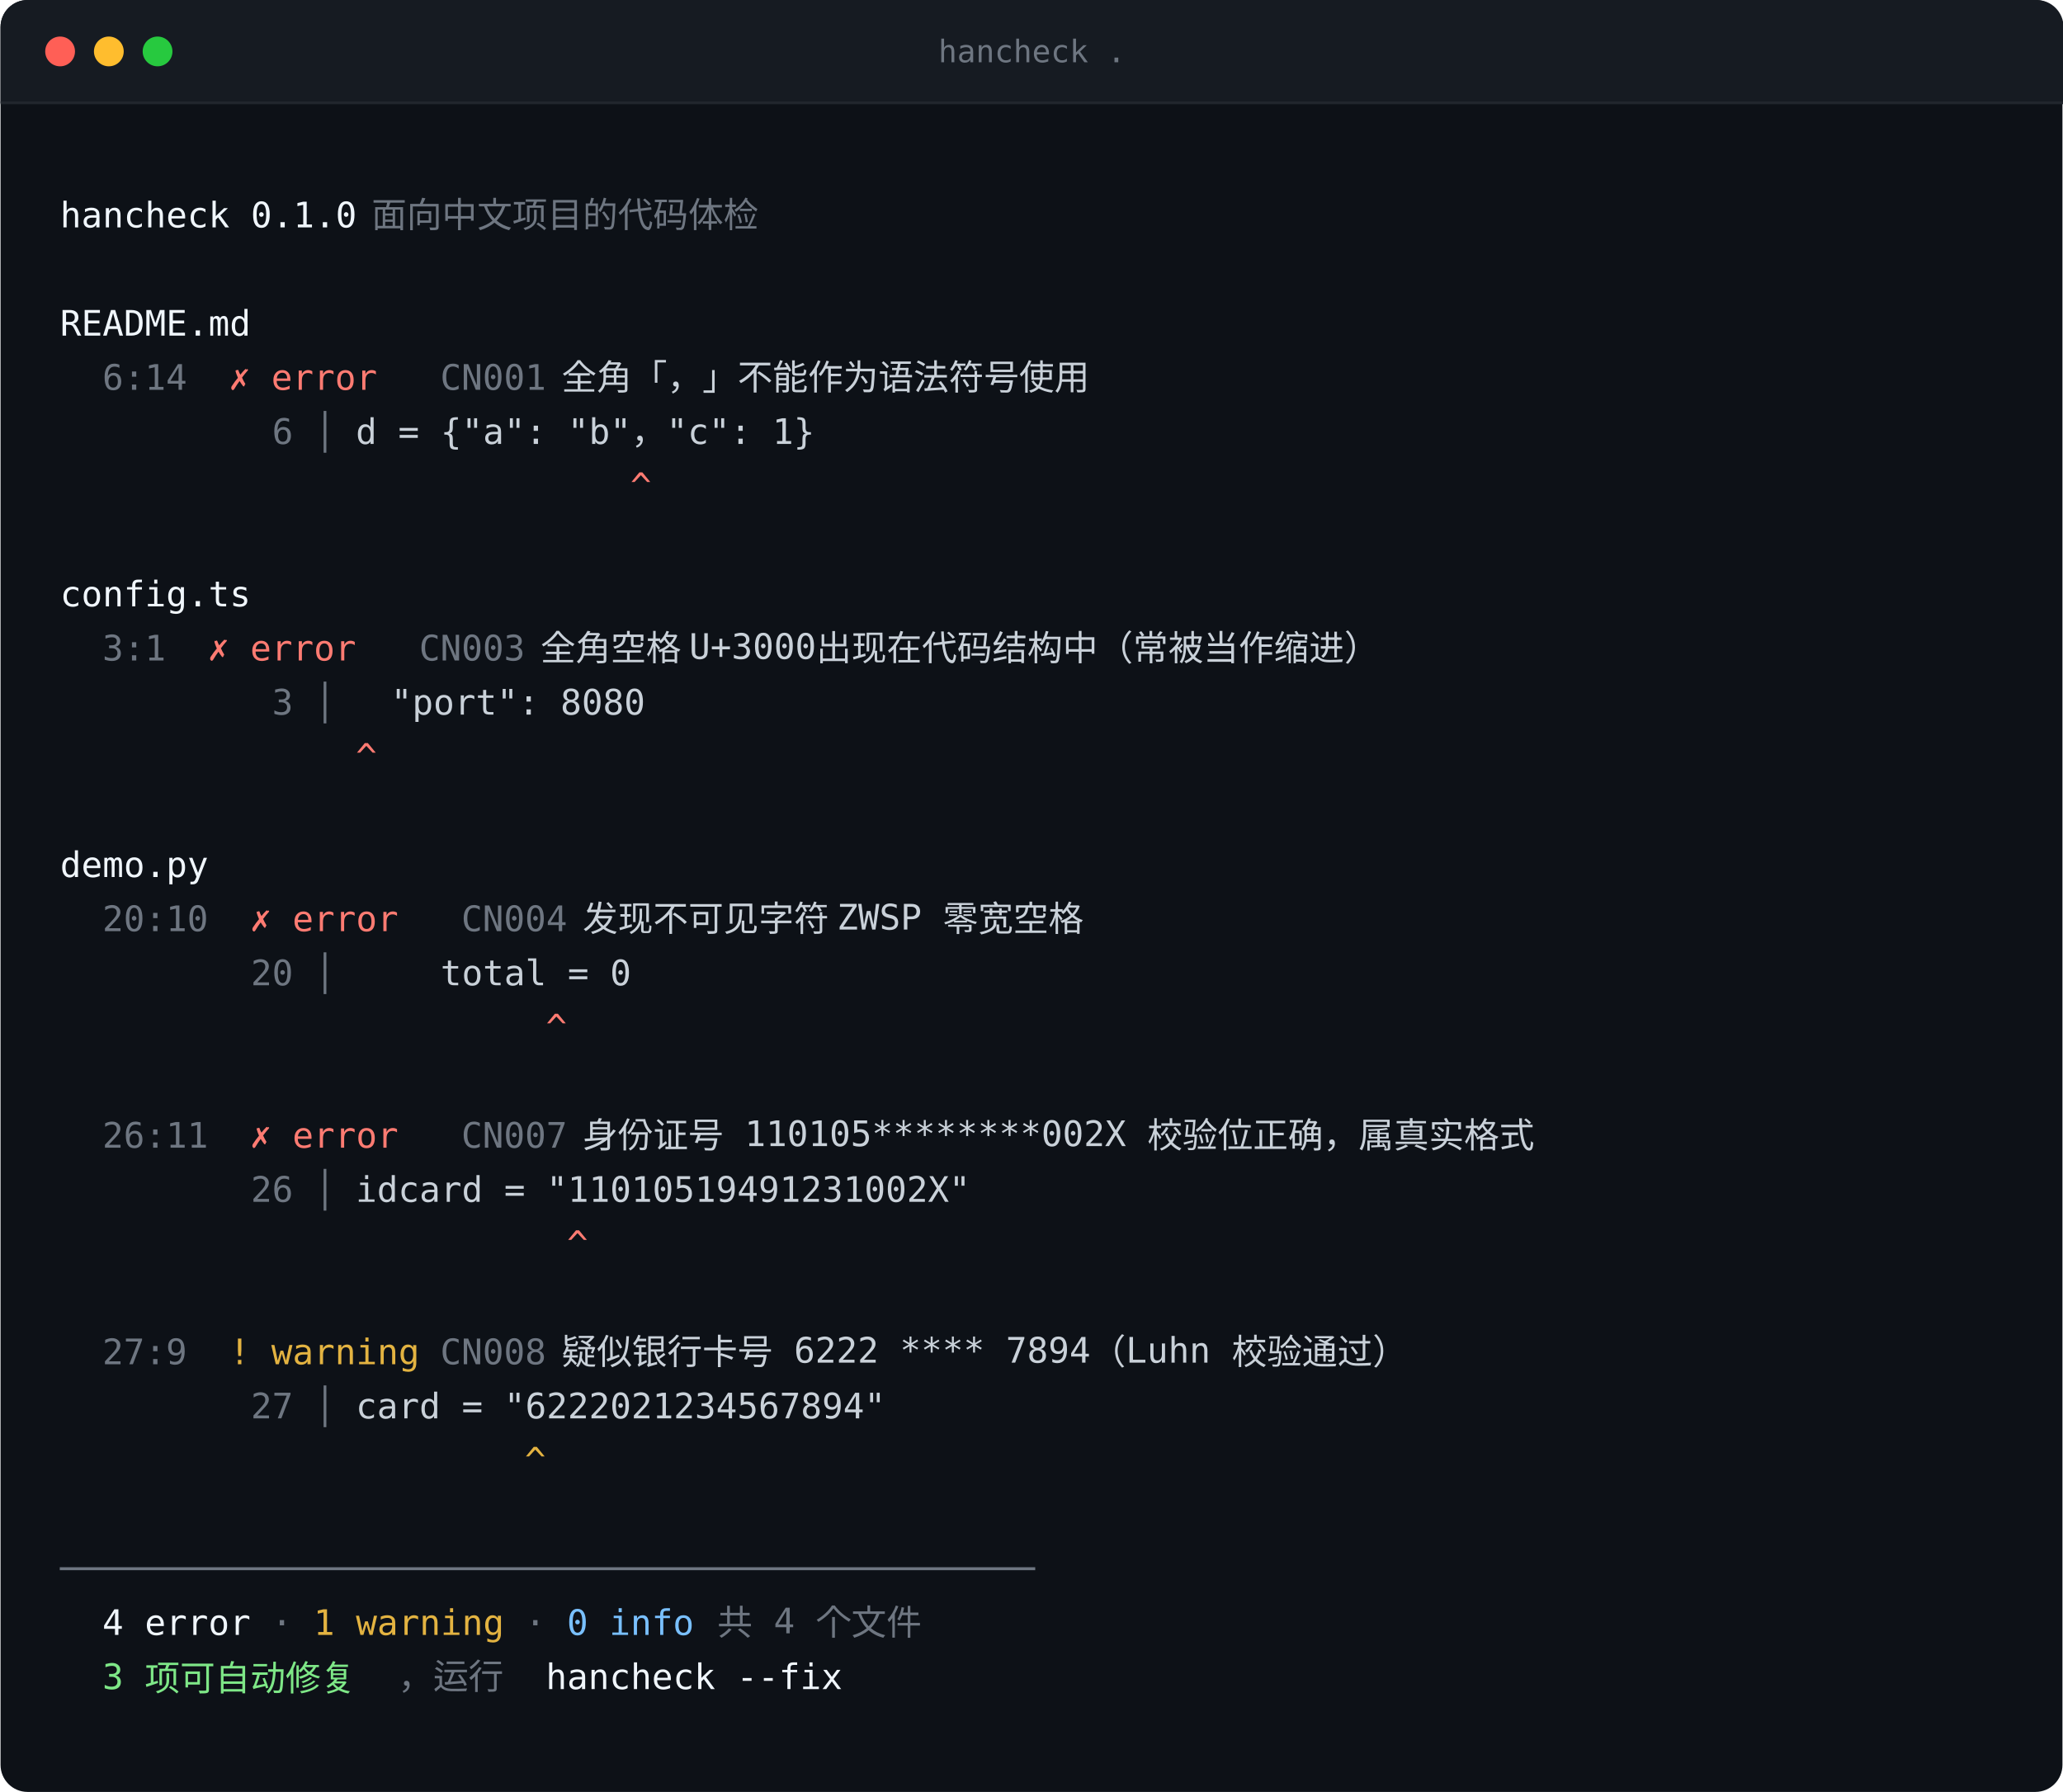
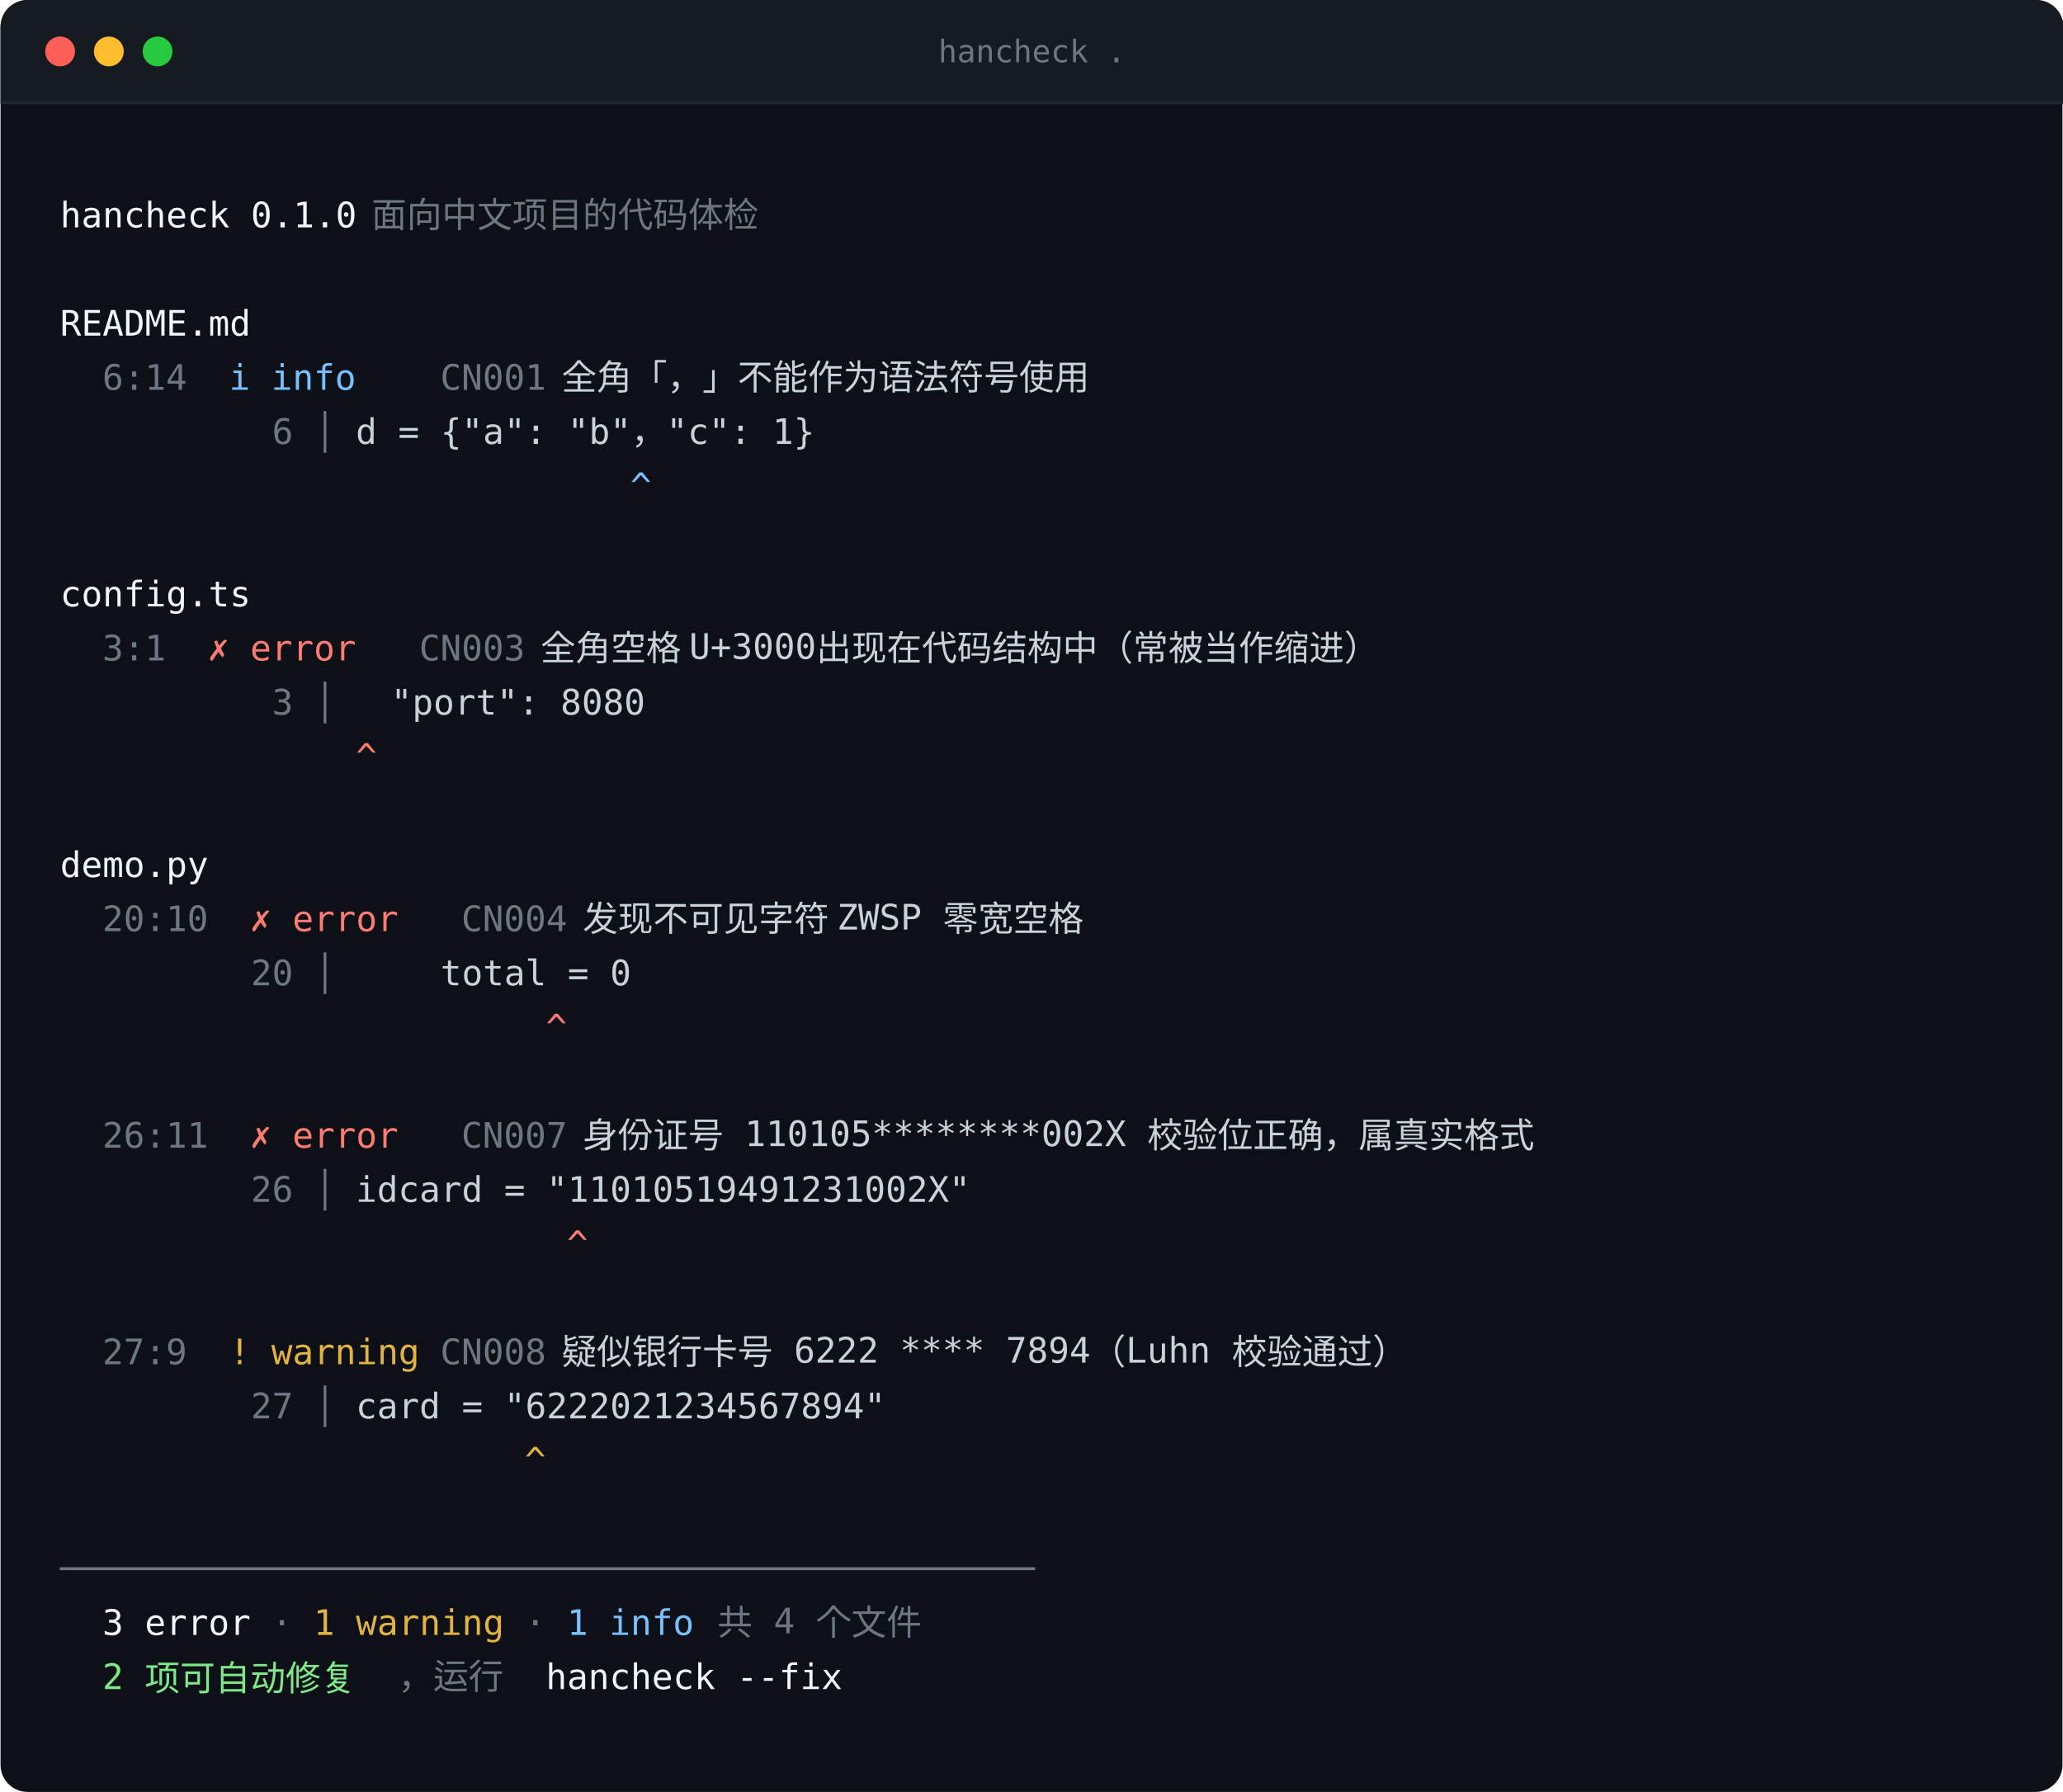
<svg xmlns="http://www.w3.org/2000/svg" width="762" height="662" viewBox="0 0 761.6 662.0" font-family="ui-monospace, SFMono-Regular, Menlo, Consolas, 'DejaVu Sans Mono', monospace" font-size="13.0">
  <rect width="100%" height="100%" rx="10" fill="#0d1117" />
  <path d="M0 10a10 10 0 0 1 10-10h742a10 10 0 0 1 10 10v28H0z" fill="#161b22" />
  <circle cx="22" cy="19" r="5.5" fill="#ff5f56" />
  <circle cx="40" cy="19" r="5.5" fill="#ffbd2e" />
  <circle cx="58" cy="19" r="5.5" fill="#27c93f" />
  <text x="381" y="23" fill="#6e7681" font-size="11.5" text-anchor="middle" xml:space="preserve">hancheck .</text>
  <line x1="0" y1="38.0" x2="762" y2="38.0" stroke="#21262d" />
  <text y="84.0">
    <tspan x="22.0" fill="#f0f6fc" xml:space="preserve">hancheck 0.1.0</tspan>
    <tspan x="131.2" fill="#6e7681" xml:space="preserve">  面向中文项目的代码体检</tspan>
  </text>
  <text y="124.0">
    <tspan x="22.0" fill="#f0f6fc" xml:space="preserve">README.md</tspan>
  </text>
  <text y="144.0">
    <tspan x="22.0" fill="#c9d1d9" xml:space="preserve">  </tspan>
    <tspan x="37.6" fill="#6e7681" xml:space="preserve">6:14</tspan>
    <tspan x="68.8" fill="#c9d1d9" xml:space="preserve">  </tspan>
-     <tspan x="84.4" fill="#ff7b72" xml:space="preserve">✗</tspan>
+     <tspan x="84.4" fill="#79c0ff" xml:space="preserve">i</tspan>
    <tspan x="92.2" fill="#c9d1d9" xml:space="preserve"> </tspan>
-     <tspan x="100.0" fill="#ff7b72" xml:space="preserve">error  </tspan>
+     <tspan x="100.0" fill="#79c0ff" xml:space="preserve">info   </tspan>
    <tspan x="154.6" fill="#c9d1d9" xml:space="preserve"> </tspan>
    <tspan x="162.4" fill="#6e7681" xml:space="preserve">CN001</tspan>
    <tspan x="201.4" fill="#c9d1d9" xml:space="preserve">  全角「，」不能作为语法符号使用</tspan>
  </text>
  <text y="164.0">
    <tspan x="22.0" fill="#6e7681" xml:space="preserve">          6 │ </tspan>
    <tspan x="131.2" fill="#c9d1d9" xml:space="preserve">d = {"a": "b"，"c": 1}</tspan>
  </text>
  <text y="184.0">
    <tspan x="22.0" fill="#6e7681" xml:space="preserve">              </tspan>
    <tspan x="131.2" fill="#c9d1d9" xml:space="preserve">             </tspan>
-     <tspan x="232.6" fill="#ff7b72" xml:space="preserve">^</tspan>
+     <tspan x="232.6" fill="#79c0ff" xml:space="preserve">^</tspan>
  </text>
  <text y="224.0">
    <tspan x="22.0" fill="#f0f6fc" xml:space="preserve">config.ts</tspan>
  </text>
  <text y="244.0">
    <tspan x="22.0" fill="#c9d1d9" xml:space="preserve">  </tspan>
    <tspan x="37.6" fill="#6e7681" xml:space="preserve">3:1</tspan>
    <tspan x="61.0" fill="#c9d1d9" xml:space="preserve">  </tspan>
    <tspan x="76.6" fill="#ff7b72" xml:space="preserve">✗</tspan>
    <tspan x="84.4" fill="#c9d1d9" xml:space="preserve"> </tspan>
    <tspan x="92.2" fill="#ff7b72" xml:space="preserve">error  </tspan>
    <tspan x="146.8" fill="#c9d1d9" xml:space="preserve"> </tspan>
    <tspan x="154.6" fill="#6e7681" xml:space="preserve">CN003</tspan>
    <tspan x="193.6" fill="#c9d1d9" xml:space="preserve">  全角空格 U+3000出现在代码结构中（常被当作缩进）</tspan>
  </text>
  <text y="264.0">
    <tspan x="22.0" fill="#6e7681" xml:space="preserve">          3 │ </tspan>
    <tspan x="131.2" fill="#c9d1d9" xml:space="preserve">　"port": 8080</tspan>
  </text>
  <text y="284.0">
    <tspan x="22.0" fill="#6e7681" xml:space="preserve">              </tspan>
    <tspan x="131.2" fill="#ff7b72" xml:space="preserve">^</tspan>
  </text>
  <text y="324.0">
    <tspan x="22.0" fill="#f0f6fc" xml:space="preserve">demo.py</tspan>
  </text>
  <text y="344.0">
    <tspan x="22.0" fill="#c9d1d9" xml:space="preserve">  </tspan>
    <tspan x="37.6" fill="#6e7681" xml:space="preserve">20:10</tspan>
    <tspan x="76.6" fill="#c9d1d9" xml:space="preserve">  </tspan>
    <tspan x="92.2" fill="#ff7b72" xml:space="preserve">✗</tspan>
    <tspan x="100.0" fill="#c9d1d9" xml:space="preserve"> </tspan>
    <tspan x="107.8" fill="#ff7b72" xml:space="preserve">error  </tspan>
    <tspan x="162.4" fill="#c9d1d9" xml:space="preserve"> </tspan>
    <tspan x="170.2" fill="#6e7681" xml:space="preserve">CN004</tspan>
    <tspan x="209.2" fill="#c9d1d9" xml:space="preserve">  发现不可见字符 ZWSP 零宽空格</tspan>
  </text>
  <text y="364.0">
    <tspan x="22.0" fill="#6e7681" xml:space="preserve">         20 │ </tspan>
    <tspan x="131.2" fill="#c9d1d9" xml:space="preserve">    total​ = 0</tspan>
  </text>
  <text y="384.0">
    <tspan x="22.0" fill="#6e7681" xml:space="preserve">              </tspan>
    <tspan x="131.2" fill="#c9d1d9" xml:space="preserve">         </tspan>
    <tspan x="201.4" fill="#ff7b72" xml:space="preserve">^</tspan>
  </text>
  <text y="424.0">
    <tspan x="22.0" fill="#c9d1d9" xml:space="preserve">  </tspan>
    <tspan x="37.6" fill="#6e7681" xml:space="preserve">26:11</tspan>
    <tspan x="76.6" fill="#c9d1d9" xml:space="preserve">  </tspan>
    <tspan x="92.2" fill="#ff7b72" xml:space="preserve">✗</tspan>
    <tspan x="100.0" fill="#c9d1d9" xml:space="preserve"> </tspan>
    <tspan x="107.8" fill="#ff7b72" xml:space="preserve">error  </tspan>
    <tspan x="162.4" fill="#c9d1d9" xml:space="preserve"> </tspan>
    <tspan x="170.2" fill="#6e7681" xml:space="preserve">CN007</tspan>
    <tspan x="209.2" fill="#c9d1d9" xml:space="preserve">  身份证号 110105********002X 校验位正确，属真实格式</tspan>
  </text>
  <text y="444.0">
    <tspan x="22.0" fill="#6e7681" xml:space="preserve">         26 │ </tspan>
    <tspan x="131.2" fill="#c9d1d9" xml:space="preserve">idcard = "11010519491231002X"</tspan>
  </text>
  <text y="464.0">
    <tspan x="22.0" fill="#6e7681" xml:space="preserve">              </tspan>
    <tspan x="131.2" fill="#c9d1d9" xml:space="preserve">          </tspan>
    <tspan x="209.2" fill="#ff7b72" xml:space="preserve">^</tspan>
  </text>
  <text y="504.0">
    <tspan x="22.0" fill="#c9d1d9" xml:space="preserve">  </tspan>
    <tspan x="37.6" fill="#6e7681" xml:space="preserve">27:9</tspan>
    <tspan x="68.8" fill="#c9d1d9" xml:space="preserve">  </tspan>
    <tspan x="84.4" fill="#e3b341" xml:space="preserve">!</tspan>
    <tspan x="92.2" fill="#c9d1d9" xml:space="preserve"> </tspan>
    <tspan x="100.0" fill="#e3b341" xml:space="preserve">warning</tspan>
    <tspan x="154.6" fill="#c9d1d9" xml:space="preserve"> </tspan>
    <tspan x="162.4" fill="#6e7681" xml:space="preserve">CN008</tspan>
    <tspan x="201.4" fill="#c9d1d9" xml:space="preserve">  疑似银行卡号 6222 **** 7894（Luhn 校验通过）</tspan>
  </text>
  <text y="524.0">
    <tspan x="22.0" fill="#6e7681" xml:space="preserve">         27 │ </tspan>
    <tspan x="131.2" fill="#c9d1d9" xml:space="preserve">card = "6222021234567894"</tspan>
  </text>
  <text y="544.0">
    <tspan x="22.0" fill="#6e7681" xml:space="preserve">              </tspan>
    <tspan x="131.2" fill="#c9d1d9" xml:space="preserve">        </tspan>
    <tspan x="193.6" fill="#e3b341" xml:space="preserve">^</tspan>
  </text>
  <text y="584.0">
    <tspan x="22.0" fill="#6e7681" xml:space="preserve">──────────────────────────────────────────────</tspan>
  </text>
  <text y="604.0">
    <tspan x="22.0" fill="#c9d1d9" xml:space="preserve">  </tspan>
-     <tspan x="37.6" fill="#f0f6fc" xml:space="preserve">4 error</tspan>
+     <tspan x="37.6" fill="#f0f6fc" xml:space="preserve">3 error</tspan>
    <tspan x="92.2" fill="#6e7681" xml:space="preserve"> · </tspan>
    <tspan x="115.6" fill="#e3b341" xml:space="preserve">1 warning</tspan>
    <tspan x="185.8" fill="#6e7681" xml:space="preserve"> · </tspan>
-     <tspan x="209.2" fill="#79c0ff" xml:space="preserve">0 info</tspan>
+     <tspan x="209.2" fill="#79c0ff" xml:space="preserve">1 info</tspan>
    <tspan x="256.0" fill="#6e7681" xml:space="preserve">   共 4 个文件</tspan>
  </text>
  <text y="624.0">
    <tspan x="22.0" fill="#6e7681" xml:space="preserve">  </tspan>
-     <tspan x="37.6" fill="#7ee787" xml:space="preserve">3 项可自动修复</tspan>
+     <tspan x="37.6" fill="#7ee787" xml:space="preserve">2 项可自动修复</tspan>
    <tspan x="146.8" fill="#6e7681" xml:space="preserve">，运行 </tspan>
    <tspan x="201.4" fill="#f0f6fc" xml:space="preserve">hancheck --fix</tspan>
  </text>
</svg>
